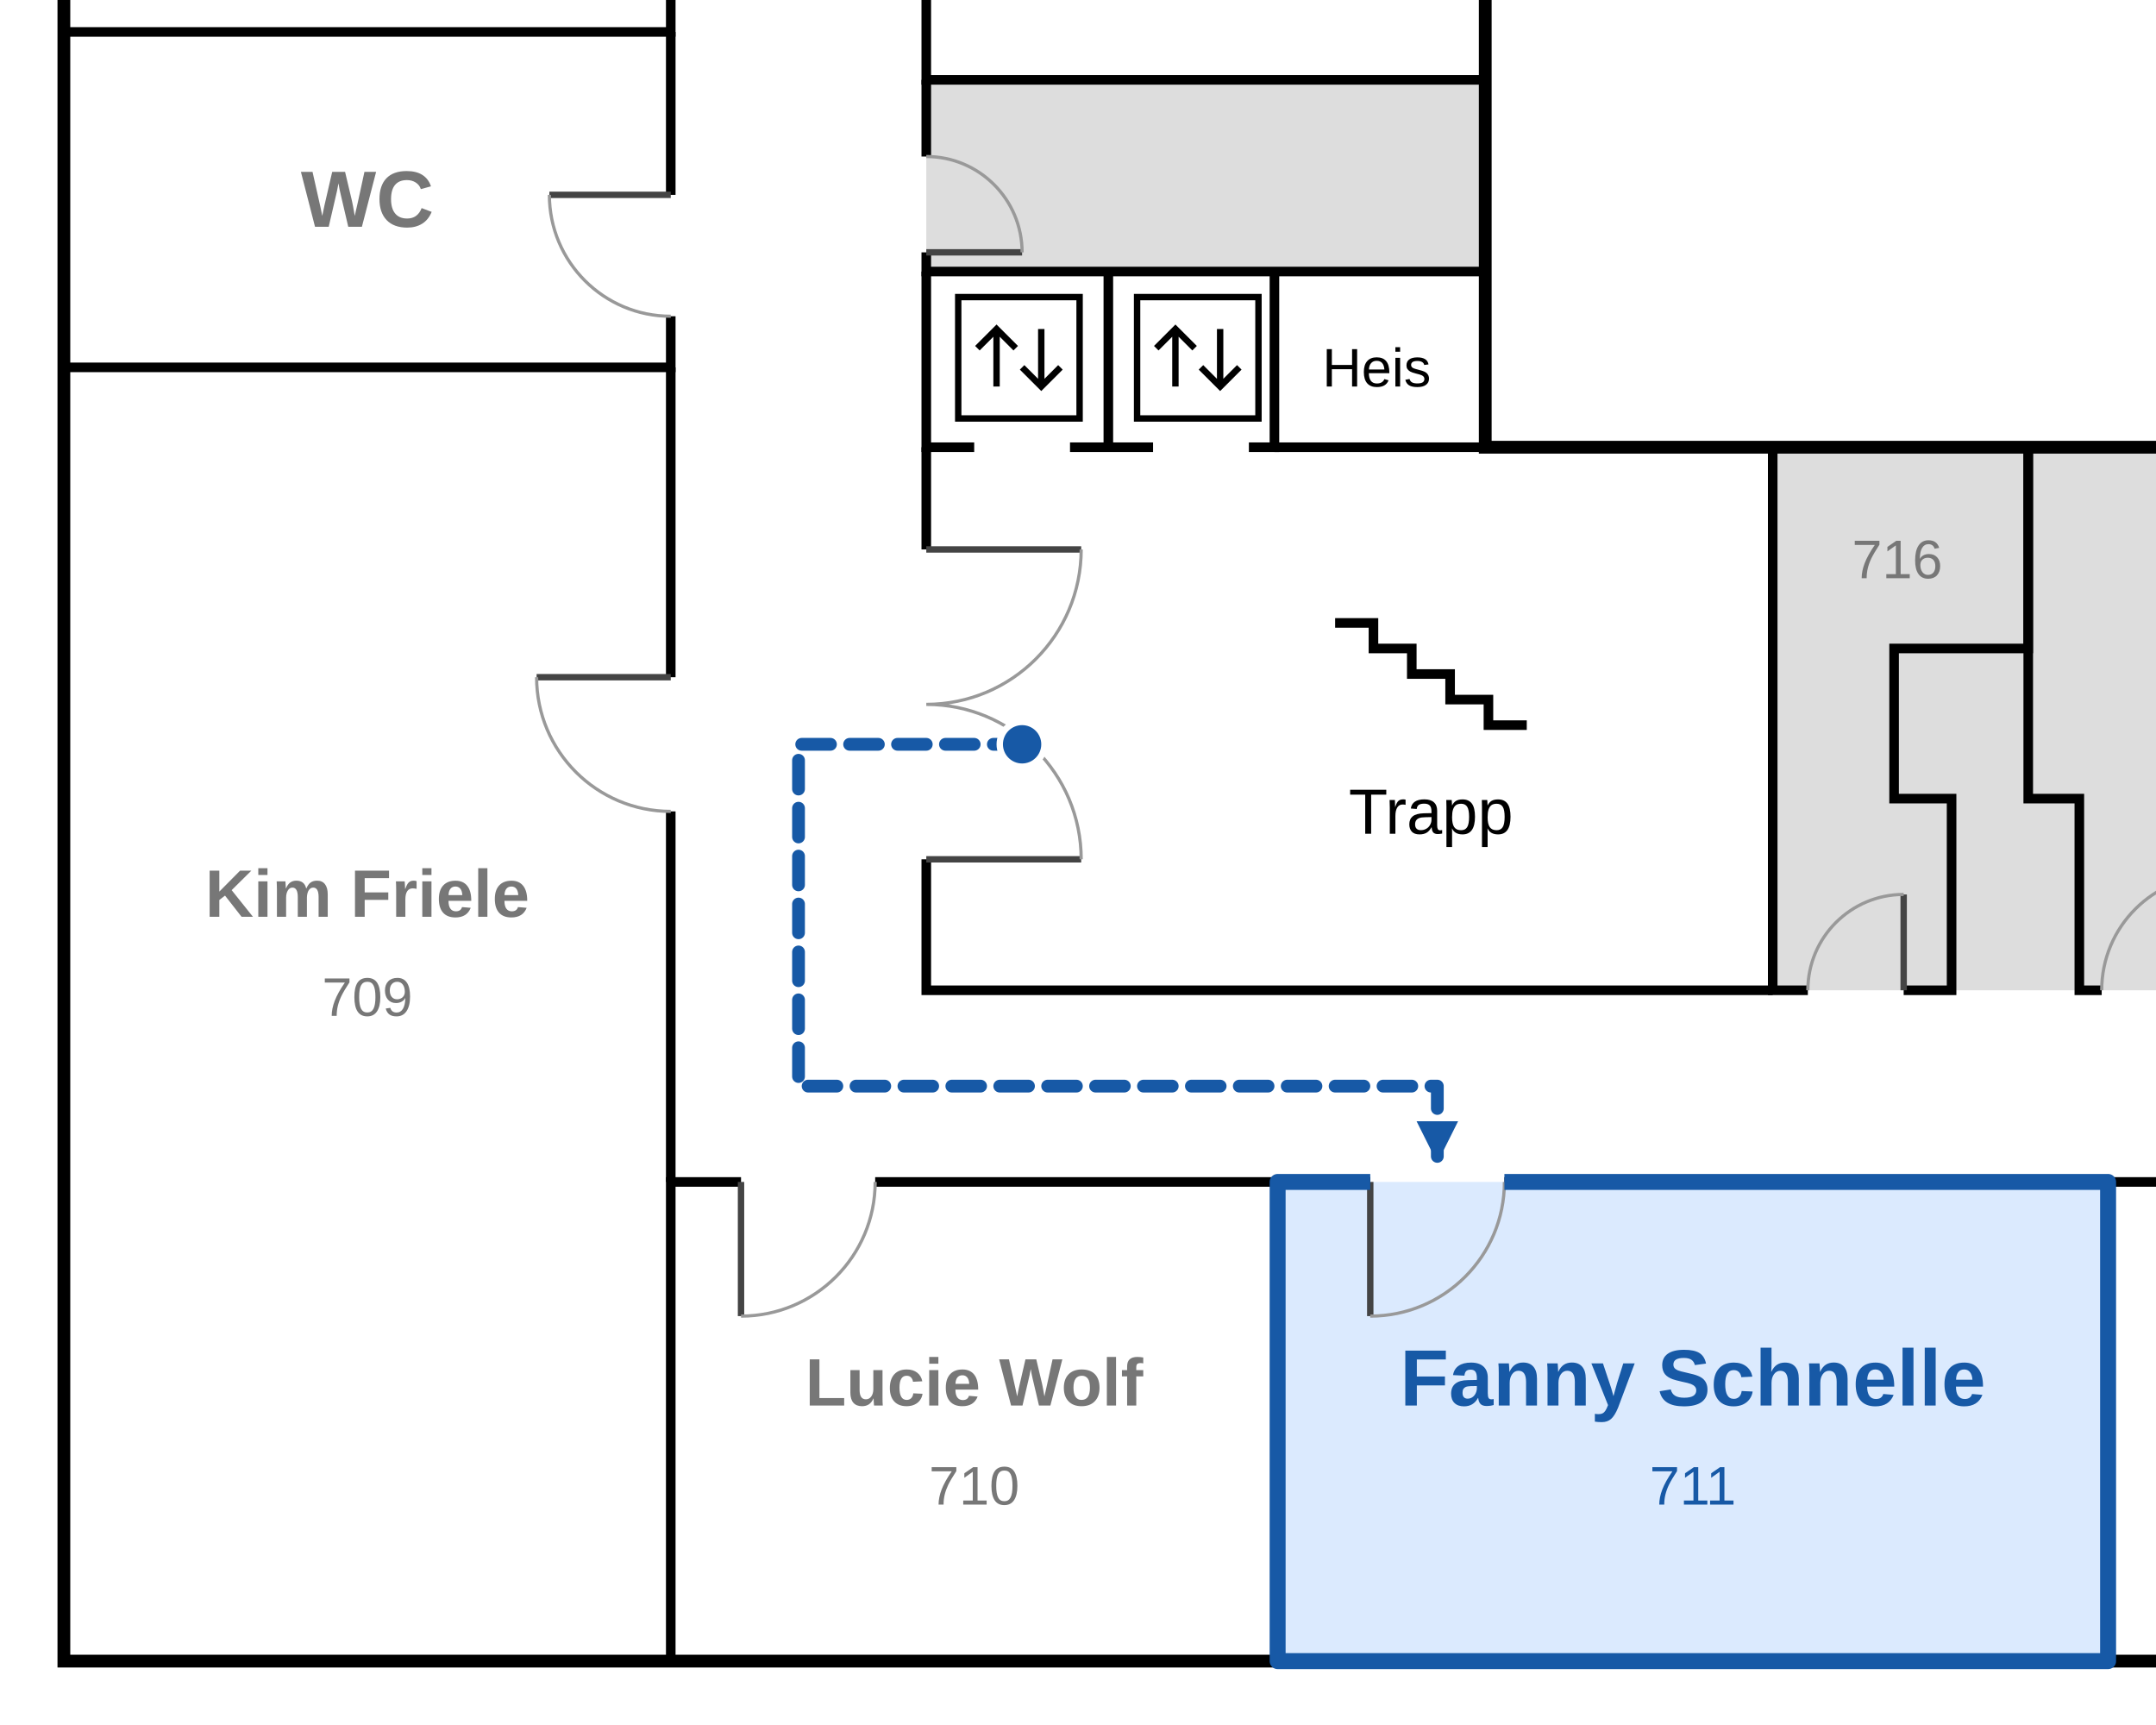
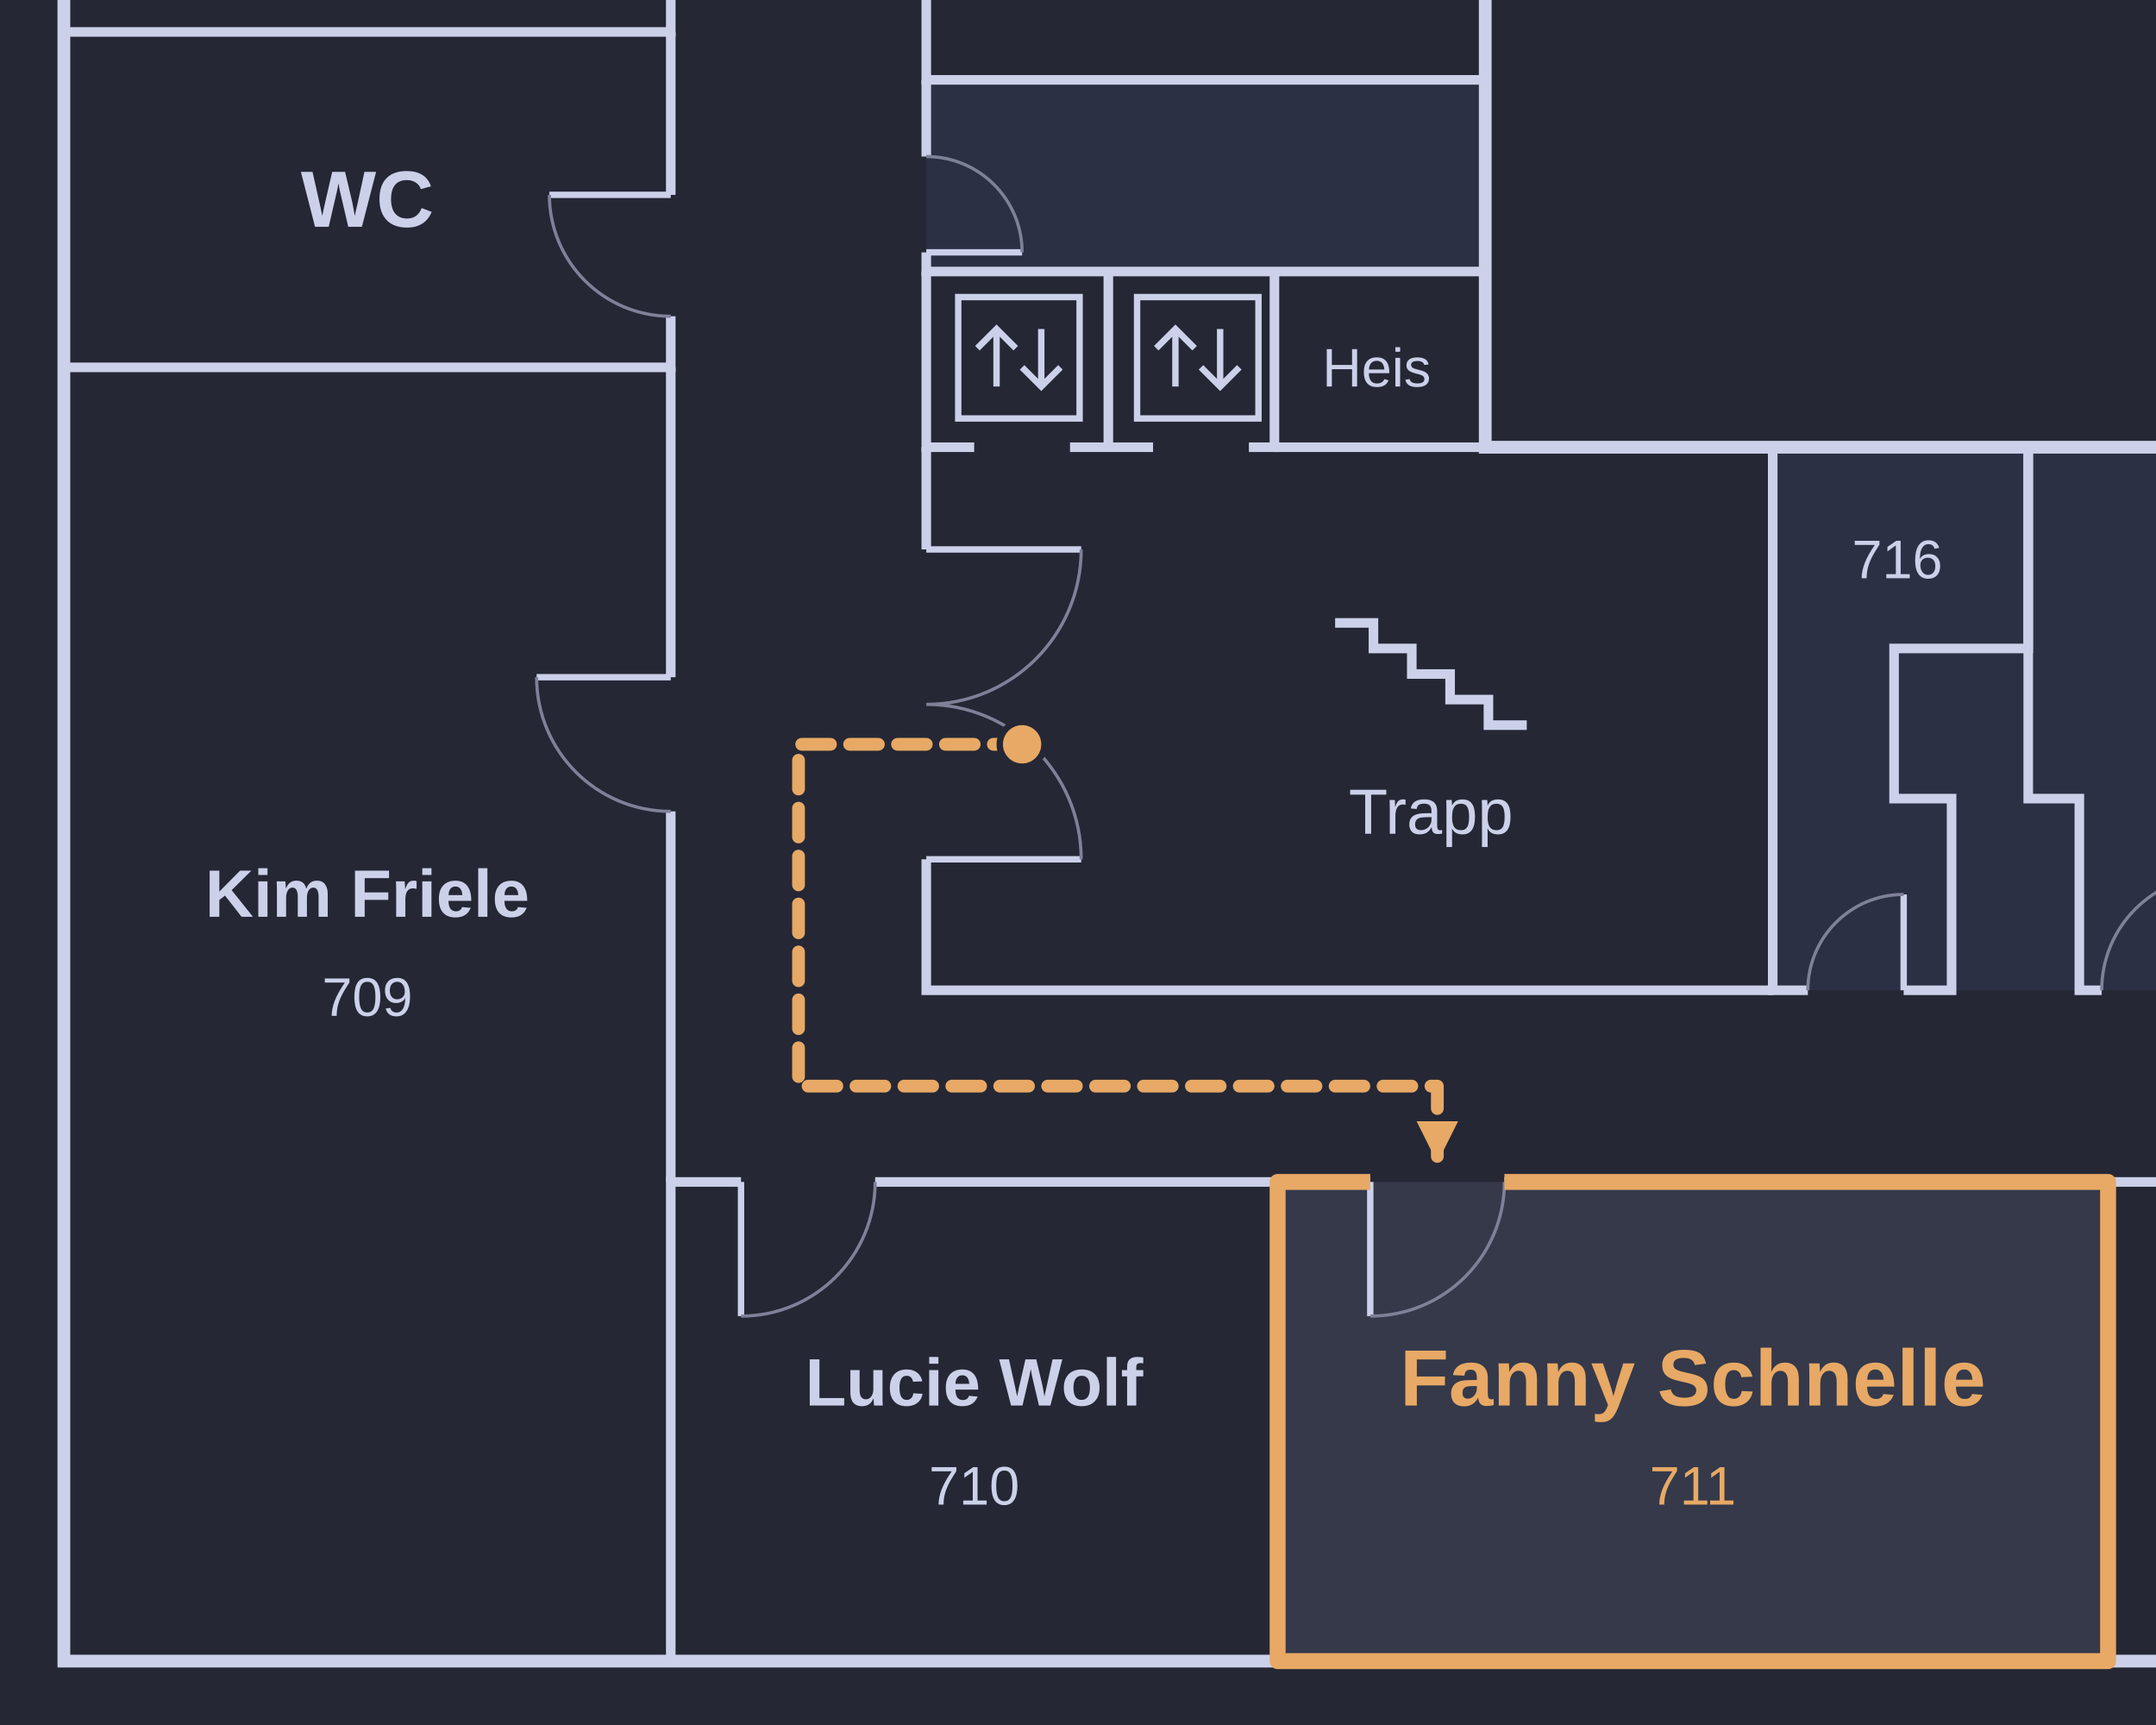
<svg xmlns="http://www.w3.org/2000/svg" xmlns:xlink="http://www.w3.org/1999/xlink" width="675" height="540" viewBox="0 110 675 540" role="img" aria-labelledby="room-711-map-title room-711-map-description" lang="nb">
  <defs>
-     <g id="room-711-stair-symbol" fill="none" stroke="black" stroke-width="3">
+     <g id="room-711-stair-symbol" fill="none" stroke="#ccd1e9" stroke-width="3">
      <path d="M 0,0 H 12 V 8 H 24 V 16 H 36 V 24 H 48 V 32 H 60" />
    </g>
-     <g id="room-711-lift-symbol" fill="none" stroke="black" stroke-width="2">
+     <g id="room-711-lift-symbol" fill="none" stroke="#ccd1e9" stroke-width="2">
      <rect width="38" height="38" />
      <path d="M 12,28 V 10 M 6,16 L 12,10 L 18,16                M 26,10 V 28 M 20,22 L 26,28 L 32,22" />
    </g>
    <clipPath id="room-711-map-crop">
      <rect x="0" y="110" width="675" height="540" />
    </clipPath>
    <marker id="room-711-route-arrow" markerUnits="userSpaceOnUse" markerWidth="13" markerHeight="13" viewBox="0 0 13 13" refX="12" refY="6.5" orient="auto">
-       <path d="M 0,0 L 13,6.5 L 0,13 Z" fill="#1759a6" />
+       <path d="M 0,0 L 13,6.5 L 0,13 Z" fill="#e7a965" />
    </marker>
  </defs>
-   <rect x="0" y="110" width="675" height="540" fill="white" />
+   <rect x="0" y="110" width="675" height="540" fill="#252735" />
  <g clip-path="url(#room-711-map-crop)">
-     <g font-family="Arial, Helvetica, sans-serif" fill="black" transform="translate(-30 -340)">
-       <g id="room-711-service-room-fills" fill="#dddddd">
+     <g font-family="Arial, Helvetica, sans-serif" fill="#ccd1e9" transform="translate(-30 -340)">
+       <g id="room-711-service-room-fills" fill="#2B3045">
        <rect x="585" y="590" width="160" height="170" />
        <rect x="320" y="475" width="175" height="60" />
      </g>
-       <g id="room-711-emergency-stairwell-fills" fill="#eeeeee">
+       <g id="room-711-emergency-stairwell-fills" fill="#35394a">
        <rect x="320" y="110" width="175" height="80" />
        <rect x="1000" y="590" width="150" height="170" />
      </g>
-       <rect id="room-711-destination-fill" x="430" y="820" width="260" height="150" fill="#dbeafe" />
-       <path id="room-711-outer-walls" d="M 50,110 H 495 V 590 H 1150 V 970 H 50 Z" fill="none" stroke="black" stroke-width="4" />
-       <g fill="none" stroke="black" stroke-width="3">
+       <rect id="room-711-destination-fill" x="430" y="820" width="260" height="150" fill="#35394a" />
+       <path id="room-711-outer-walls" d="M 50,110 H 495 V 590 H 1150 V 970 H 50 Z" fill="none" stroke="#ccd1e9" stroke-width="4" />
+       <g fill="none" stroke="#ccd1e9" stroke-width="3">
        <g id="room-711-room-707" data-room-number="707">
          <path d="M 240,110 V 268 M 240,310 V 460 H 50" />
        </g>
        <g id="room-711-room-706" data-room-number="706">
          <path d="M 495,190 H 320 V 268 M 320,310 V 345 H 495" />
        </g>
        <g id="room-711-room-705" data-room-number="705">
          <path d="M 320,345 V 388 M 320,430 V 475 H 495" />
        </g>
        <g id="room-711-room-710" data-room-number="710">
          <path d="M 240,970 V 820 H 262 M 304,820 H 430 V 970" />
        </g>
        <g id="room-711-room-711" data-room-number="711">
          <path d="M 430,820 H 459 M 501,820 H 690 V 970" />
        </g>
        <g id="room-711-room-712" data-room-number="712">
          <path d="M 690,820 H 810 M 852,820 H 950 V 970" />
        </g>
        <g id="room-711-room-713" data-room-number="713">
          <path d="M 950,820 H 978 M 1020,820 H 1150" />
        </g>
        <g id="room-711-room-714" data-room-number="714">
          <path d="M 745,590 V 760 H 793 M 835,760 H 1000 V 590" />
        </g>
        <g id="room-711-room-716" data-room-number="716">
          <path d="M 585,590 V 760 H 596 M 626,760 H 641 V 700                  H 623 V 653 H 665 V 590" />
        </g>
        <g id="room-711-room-709" data-room-number="709">
          <path d="M 240,565 V 662 M 240,704 V 820" />
        </g>
        <g id="room-711-wc-area">
          <path d="M 240,460 V 511 M 240,549 V 565 H 50" />
        </g>
        <g id="room-711-unlabelled-areas">
          <path d="M 320,475 V 499 M 320,529 V 535 H 495" />
          <path d="M 665,590 V 700 H 681 V 760 H 688 M 724,760 H 745" />
        </g>
        <g id="room-711-main-stairwell">
          <path d="M 429,590 H 585 M 320,590 V 622                  M 320,719 V 760 H 585" />
        </g>
        <g id="room-711-lift-area">
          <path d="M 320,535 V 590 H 335 M 365,590 H 391                  M 421,590 H 429 V 535 M 377,535 V 590" />
        </g>
        <g id="room-711-upper-stairwell">
          <path d="M 320,110 V 145 M 320,179 V 190" />
        </g>
        <g id="room-711-right-stairwell">
          <path d="M 1000,760 H 1079 M 1121,760 H 1150" />
        </g>
      </g>
      <g id="room-711-doors" fill="none">
        <g id="room-711-door-707" transform="translate(240 268) rotate(90)">
-           <path d="M 0,0 V 42" stroke="#444444" stroke-width="2" />
-           <path d="M 0,42 A 42,42 0 0 0 42,0" stroke="#999999" stroke-width="1" />
+           <path d="M 0,0 V 42" stroke="#ccd1e9" stroke-width="2" />
+           <path d="M 0,42 A 42,42 0 0 0 42,0" stroke="#7f8198" stroke-width="1" />
        </g>
        <g id="room-711-door-706" transform="translate(320 310) rotate(-90)">
-           <path d="M 0,0 V 42" stroke="#444444" stroke-width="2" />
-           <path d="M 0,42 A 42,42 0 0 0 42,0" stroke="#999999" stroke-width="1" />
+           <path d="M 0,0 V 42" stroke="#ccd1e9" stroke-width="2" />
+           <path d="M 0,42 A 42,42 0 0 0 42,0" stroke="#7f8198" stroke-width="1" />
        </g>
        <g id="room-711-door-705" transform="translate(320 430) rotate(-90)">
-           <path d="M 0,0 V 42" stroke="#444444" stroke-width="2" />
-           <path d="M 0,42 A 42,42 0 0 0 42,0" stroke="#999999" stroke-width="1" />
+           <path d="M 0,0 V 42" stroke="#ccd1e9" stroke-width="2" />
+           <path d="M 0,42 A 42,42 0 0 0 42,0" stroke="#7f8198" stroke-width="1" />
        </g>
        <g id="room-711-door-709-upper" transform="translate(240 662) rotate(90)">
-           <path d="M 0,0 V 42" stroke="#444444" stroke-width="2" />
-           <path d="M 0,42 A 42,42 0 0 0 42,0" stroke="#999999" stroke-width="1" />
+           <path d="M 0,0 V 42" stroke="#ccd1e9" stroke-width="2" />
+           <path d="M 0,42 A 42,42 0 0 0 42,0" stroke="#7f8198" stroke-width="1" />
        </g>
        <g id="room-711-door-wc" transform="translate(240 511) rotate(90)">
-           <path d="M 0,0 V 38" stroke="#444444" stroke-width="2" />
-           <path d="M 0,38 A 38,38 0 0 0 38,0" stroke="#999999" stroke-width="1" />
+           <path d="M 0,0 V 38" stroke="#ccd1e9" stroke-width="2" />
+           <path d="M 0,38 A 38,38 0 0 0 38,0" stroke="#7f8198" stroke-width="1" />
        </g>
        <g id="room-711-door-710" transform="translate(262 820) rotate(0)">
-           <path d="M 0,0 V 42" stroke="#444444" stroke-width="2" />
-           <path d="M 0,42 A 42,42 0 0 0 42,0" stroke="#999999" stroke-width="1" />
+           <path d="M 0,0 V 42" stroke="#ccd1e9" stroke-width="2" />
+           <path d="M 0,42 A 42,42 0 0 0 42,0" stroke="#7f8198" stroke-width="1" />
        </g>
        <g id="room-711-door-711" transform="translate(459 820) rotate(0)">
-           <path d="M 0,0 V 42" stroke="#444444" stroke-width="2" />
-           <path d="M 0,42 A 42,42 0 0 0 42,0" stroke="#999999" stroke-width="1" />
+           <path d="M 0,0 V 42" stroke="#ccd1e9" stroke-width="2" />
+           <path d="M 0,42 A 42,42 0 0 0 42,0" stroke="#7f8198" stroke-width="1" />
        </g>
        <g id="room-711-door-712" transform="translate(810 820) rotate(0)">
-           <path d="M 0,0 V 42" stroke="#444444" stroke-width="2" />
-           <path d="M 0,42 A 42,42 0 0 0 42,0" stroke="#999999" stroke-width="1" />
+           <path d="M 0,0 V 42" stroke="#ccd1e9" stroke-width="2" />
+           <path d="M 0,42 A 42,42 0 0 0 42,0" stroke="#7f8198" stroke-width="1" />
        </g>
        <g id="room-711-door-713" transform="translate(978 820) rotate(0)">
-           <path d="M 0,0 V 42" stroke="#444444" stroke-width="2" />
-           <path d="M 0,42 A 42,42 0 0 0 42,0" stroke="#999999" stroke-width="1" />
+           <path d="M 0,0 V 42" stroke="#ccd1e9" stroke-width="2" />
+           <path d="M 0,42 A 42,42 0 0 0 42,0" stroke="#7f8198" stroke-width="1" />
        </g>
        <g id="room-711-door-714-left" transform="translate(835 760) rotate(180)">
-           <path d="M 0,0 V 42" stroke="#444444" stroke-width="2" />
-           <path d="M 0,42 A 42,42 0 0 0 42,0" stroke="#999999" stroke-width="1" />
+           <path d="M 0,0 V 42" stroke="#ccd1e9" stroke-width="2" />
+           <path d="M 0,42 A 42,42 0 0 0 42,0" stroke="#7f8198" stroke-width="1" />
        </g>
        <g id="room-711-door-716" transform="translate(626 760) rotate(180)">
-           <path d="M 0,0 V 30" stroke="#444444" stroke-width="2" />
-           <path d="M 0,30 A 30,30 0 0 0 30,0" stroke="#999999" stroke-width="1" />
+           <path d="M 0,0 V 30" stroke="#ccd1e9" stroke-width="2" />
+           <path d="M 0,30 A 30,30 0 0 0 30,0" stroke="#7f8198" stroke-width="1" />
        </g>
        <g id="room-711-door-service-by-714" transform="translate(724 760) rotate(180)">
-           <path d="M 0,0 V 36" stroke="#444444" stroke-width="2" />
-           <path d="M 0,36 A 36,36 0 0 0 36,0" stroke="#999999" stroke-width="1" />
+           <path d="M 0,0 V 36" stroke="#ccd1e9" stroke-width="2" />
+           <path d="M 0,36 A 36,36 0 0 0 36,0" stroke="#7f8198" stroke-width="1" />
        </g>
        <g id="room-711-door-service-by-705" transform="translate(320 529) rotate(-90)">
-           <path d="M 0,0 V 30" stroke="#444444" stroke-width="2" />
-           <path d="M 0,30 A 30,30 0 0 0 30,0" stroke="#999999" stroke-width="1" />
+           <path d="M 0,0 V 30" stroke="#ccd1e9" stroke-width="2" />
+           <path d="M 0,30 A 30,30 0 0 0 30,0" stroke="#7f8198" stroke-width="1" />
        </g>
        <g id="room-711-door-upper-emergency" transform="translate(320 179) rotate(-90)">
-           <path d="M 0,0 V 34" stroke="#444444" stroke-width="2" />
-           <path d="M 0,34 A 34,34 0 0 0 34,0" stroke="#999999" stroke-width="1" />
+           <path d="M 0,0 V 34" stroke="#ccd1e9" stroke-width="2" />
+           <path d="M 0,34 A 34,34 0 0 0 34,0" stroke="#7f8198" stroke-width="1" />
        </g>
        <g id="room-711-door-right-emergency" transform="translate(1121 760) rotate(180)">
-           <path d="M 0,0 V 42" stroke="#444444" stroke-width="2" />
-           <path d="M 0,42 A 42,42 0 0 0 42,0" stroke="#999999" stroke-width="1" />
+           <path d="M 0,0 V 42" stroke="#ccd1e9" stroke-width="2" />
+           <path d="M 0,42 A 42,42 0 0 0 42,0" stroke="#7f8198" stroke-width="1" />
        </g>
        <g id="room-711-main-stairwell-double-door">
-           <path d="M 320,622 H 368.5 M 320,719 H 368.5" stroke="#444444" stroke-width="2" />
-           <path d="M 368.5,622 A 48.5,48.5 0 0 1 320,670.5 M 368.5,719 A 48.5,48.5 0 0 0 320,670.5" stroke="#999999" stroke-width="1" />
-         </g>
-       </g>
-       <path id="room-711-destination-outline" d="M 459,820 H 430 V 970 H 690 V 820 H 501" fill="none" stroke="#1759a6" stroke-width="5" stroke-linejoin="round" />
-       <g id="room-711-room-labels" font-size="21" text-anchor="middle" fill="#777777">
+           <path d="M 320,622 H 368.5 M 320,719 H 368.5" stroke="#ccd1e9" stroke-width="2" />
+           <path d="M 368.5,622 A 48.5,48.5 0 0 1 320,670.5 M 368.5,719 A 48.5,48.5 0 0 0 320,670.5" stroke="#7f8198" stroke-width="1" />
+         </g>
+       </g>
+       <path id="room-711-destination-outline" d="M 459,820 H 430 V 970 H 690 V 820 H 501" fill="none" stroke="#e7a965" stroke-width="5" stroke-linejoin="round" />
+       <g id="room-711-room-labels" font-size="21" text-anchor="middle" fill="#ccd1e9">
        <g id="room-711-label-707">
          <text x="145" y="266" font-weight="bold">
            <tspan x="145" dy="0">Torborg</tspan>
            <tspan x="145" dy="27">Nedraas</tspan>
          </text>
          <text x="145" y="324" font-size="17">707</text>
        </g>
        <g id="room-711-label-706">
          <text x="408" y="247" font-weight="bold">
            <tspan x="408" dy="0">Marie</tspan>
            <tspan x="408" dy="27">Monsen</tspan>
          </text>
          <text x="408" y="305" font-size="17">706</text>
        </g>
        <g id="room-711-label-705">
          <text x="408" y="385" font-weight="bold">
            <tspan x="408" dy="0">Amalie</tspan>
            <tspan x="408" dy="27">Hansen</tspan>
          </text>
          <text x="408" y="443" font-size="17">705</text>
        </g>
        <g id="room-711-label-709">
          <text x="145" y="737" font-weight="bold">
            <tspan x="145" dy="0">Kim Friele</tspan>
          </text>
          <text x="145" y="768" font-size="17">709</text>
        </g>
        <g id="room-711-label-710">
          <text x="335" y="890" font-weight="bold">
            <tspan x="335" dy="0">Lucie Wolf</tspan>
          </text>
          <text x="335" y="921" font-size="17">710</text>
        </g>
-         <g id="room-711-label-711" fill="#1759a6" font-size="25">
+         <g id="room-711-label-711" fill="#e7a965" font-size="25">
          <text x="560" y="890" font-weight="bold">
            <tspan x="560" dy="0">Fanny Schnelle</tspan>
          </text>
          <text x="560" y="921" font-size="17">711</text>
        </g>
        <g id="room-711-label-712">
          <text x="820" y="890" font-weight="bold">
            <tspan x="820" dy="0">Amalie Skram</tspan>
          </text>
          <text x="820" y="921" font-size="17">712</text>
        </g>
        <g id="room-711-label-713">
          <text x="1050" y="890" font-weight="bold">
            <tspan x="1050" dy="0">Anne Gullestad</tspan>
          </text>
          <text x="1050" y="921" font-size="17">713</text>
        </g>
        <g id="room-711-label-714">
          <text x="873" y="671" font-weight="bold">
            <tspan x="873" dy="0">Valborg Platou</tspan>
          </text>
          <text x="873" y="702" font-size="17">714</text>
        </g>
-         <text id="room-711-label-716" x="624" y="631" font-size="17" fill="#777777">716</text>
+         <text id="room-711-label-716" x="624" y="631" font-size="17" fill="#ccd1e9">716</text>
        <text id="room-711-label-wc" x="145" y="521" font-size="25" font-weight="bold">WC</text>
      </g>
      <g id="room-711-stairs-and-lifts" font-size="20" text-anchor="middle">
        <g id="room-711-upper-emergency-exit" opacity="0.55">
          <use xlink:href="#room-711-stair-symbol" x="379" y="121" />
          <text x="408" y="179" font-size="17">Nødutgang</text>
        </g>
        <use xlink:href="#room-711-lift-symbol" x="330" y="543" />
        <use xlink:href="#room-711-lift-symbol" x="386" y="543" />
        <text x="461" y="571" font-size="17">Heis</text>
        <use xlink:href="#room-711-stair-symbol" x="448" y="645" />
        <text x="478" y="711">Trapp</text>
        <g id="room-711-right-emergency-exit" opacity="0.55">
          <use xlink:href="#room-711-stair-symbol" x="1045" y="625" />
          <text x="1075" y="698" font-size="17">Nødutgang</text>
        </g>
      </g>
      <g id="room-711-route" fill="none" stroke-linejoin="round" stroke-linecap="round">
-         <path d="M 350,683 H 280 V 790 H 480 V 813" stroke="white" stroke-width="8" />
-         <path d="M 350,683 H 280 V 790 H 480 V 813" stroke="#1759a6" stroke-width="4" stroke-dasharray="9 6" marker-end="url(#room-711-route-arrow)" />
-         <circle cx="350" cy="683" r="7" fill="#1759a6" stroke="white" stroke-width="2" />
+         <path d="M 350,683 H 280 V 790 H 480 V 813" stroke="#252735" stroke-width="8" />
+         <path d="M 350,683 H 280 V 790 H 480 V 813" stroke="#e7a965" stroke-width="4" stroke-dasharray="9 6" marker-end="url(#room-711-route-arrow)" />
+         <circle cx="350" cy="683" r="7" fill="#e7a965" stroke="#252735" stroke-width="2" />
      </g>
    </g>
  </g>
</svg>
